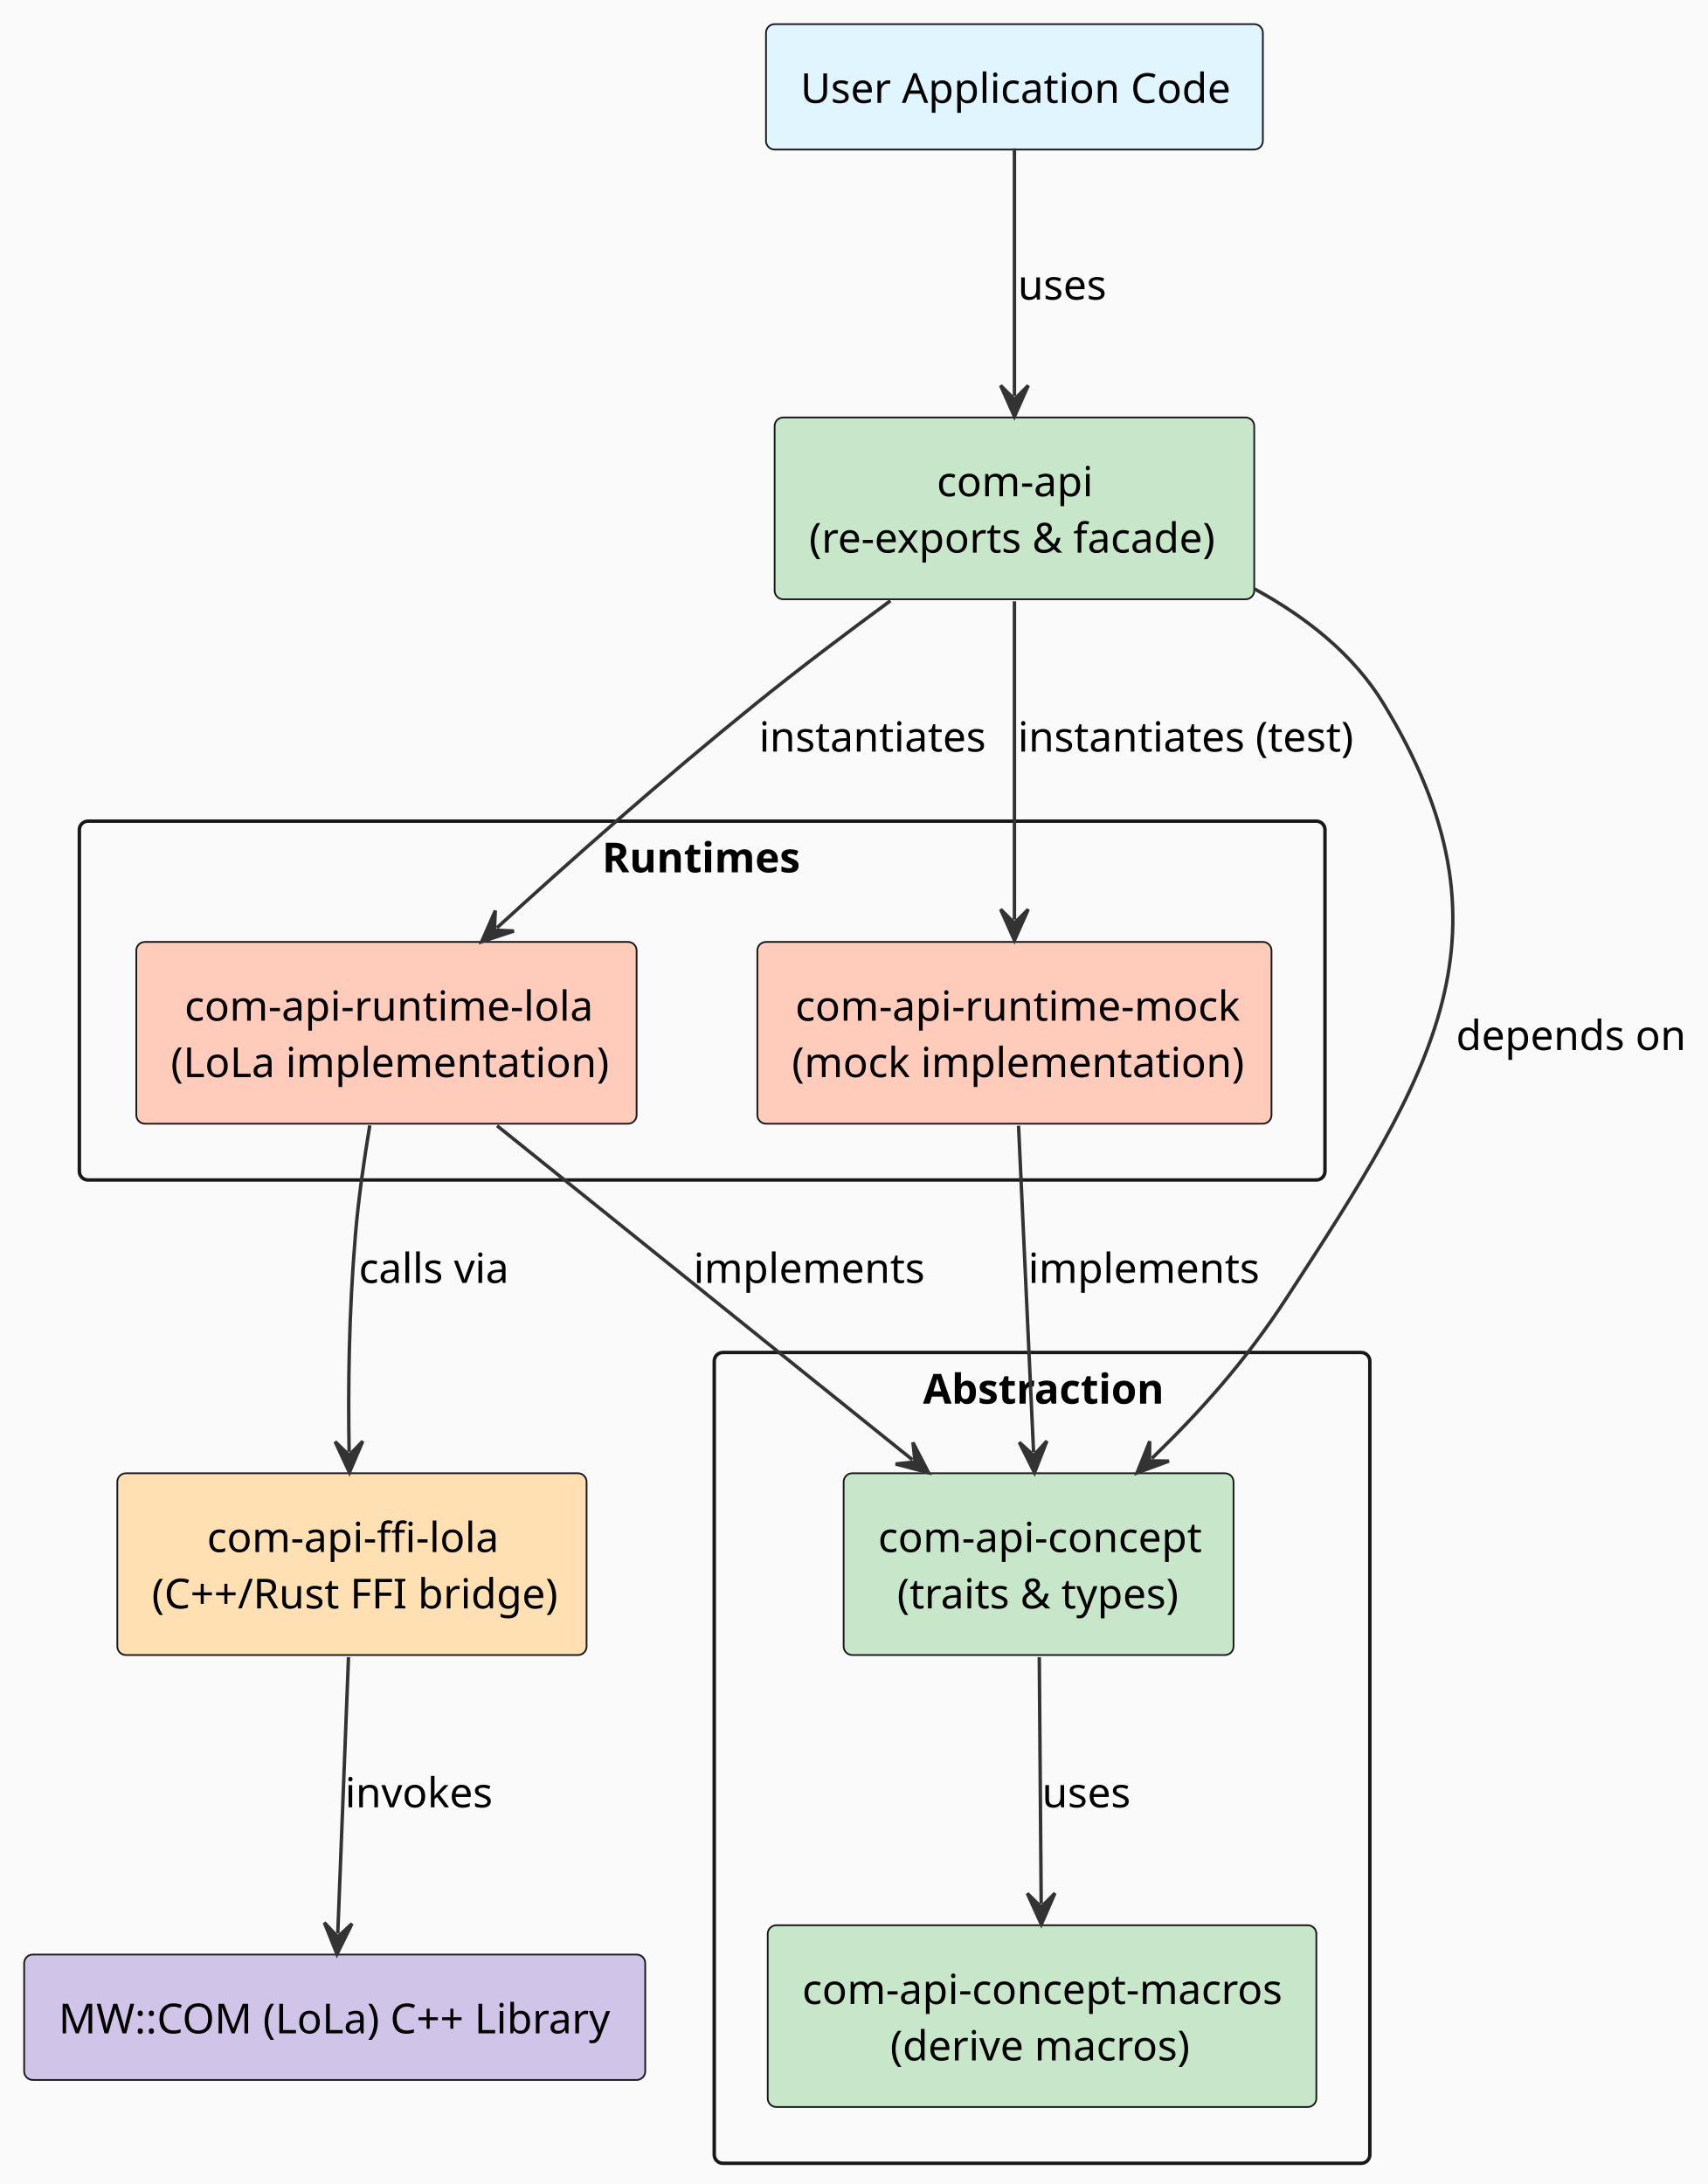
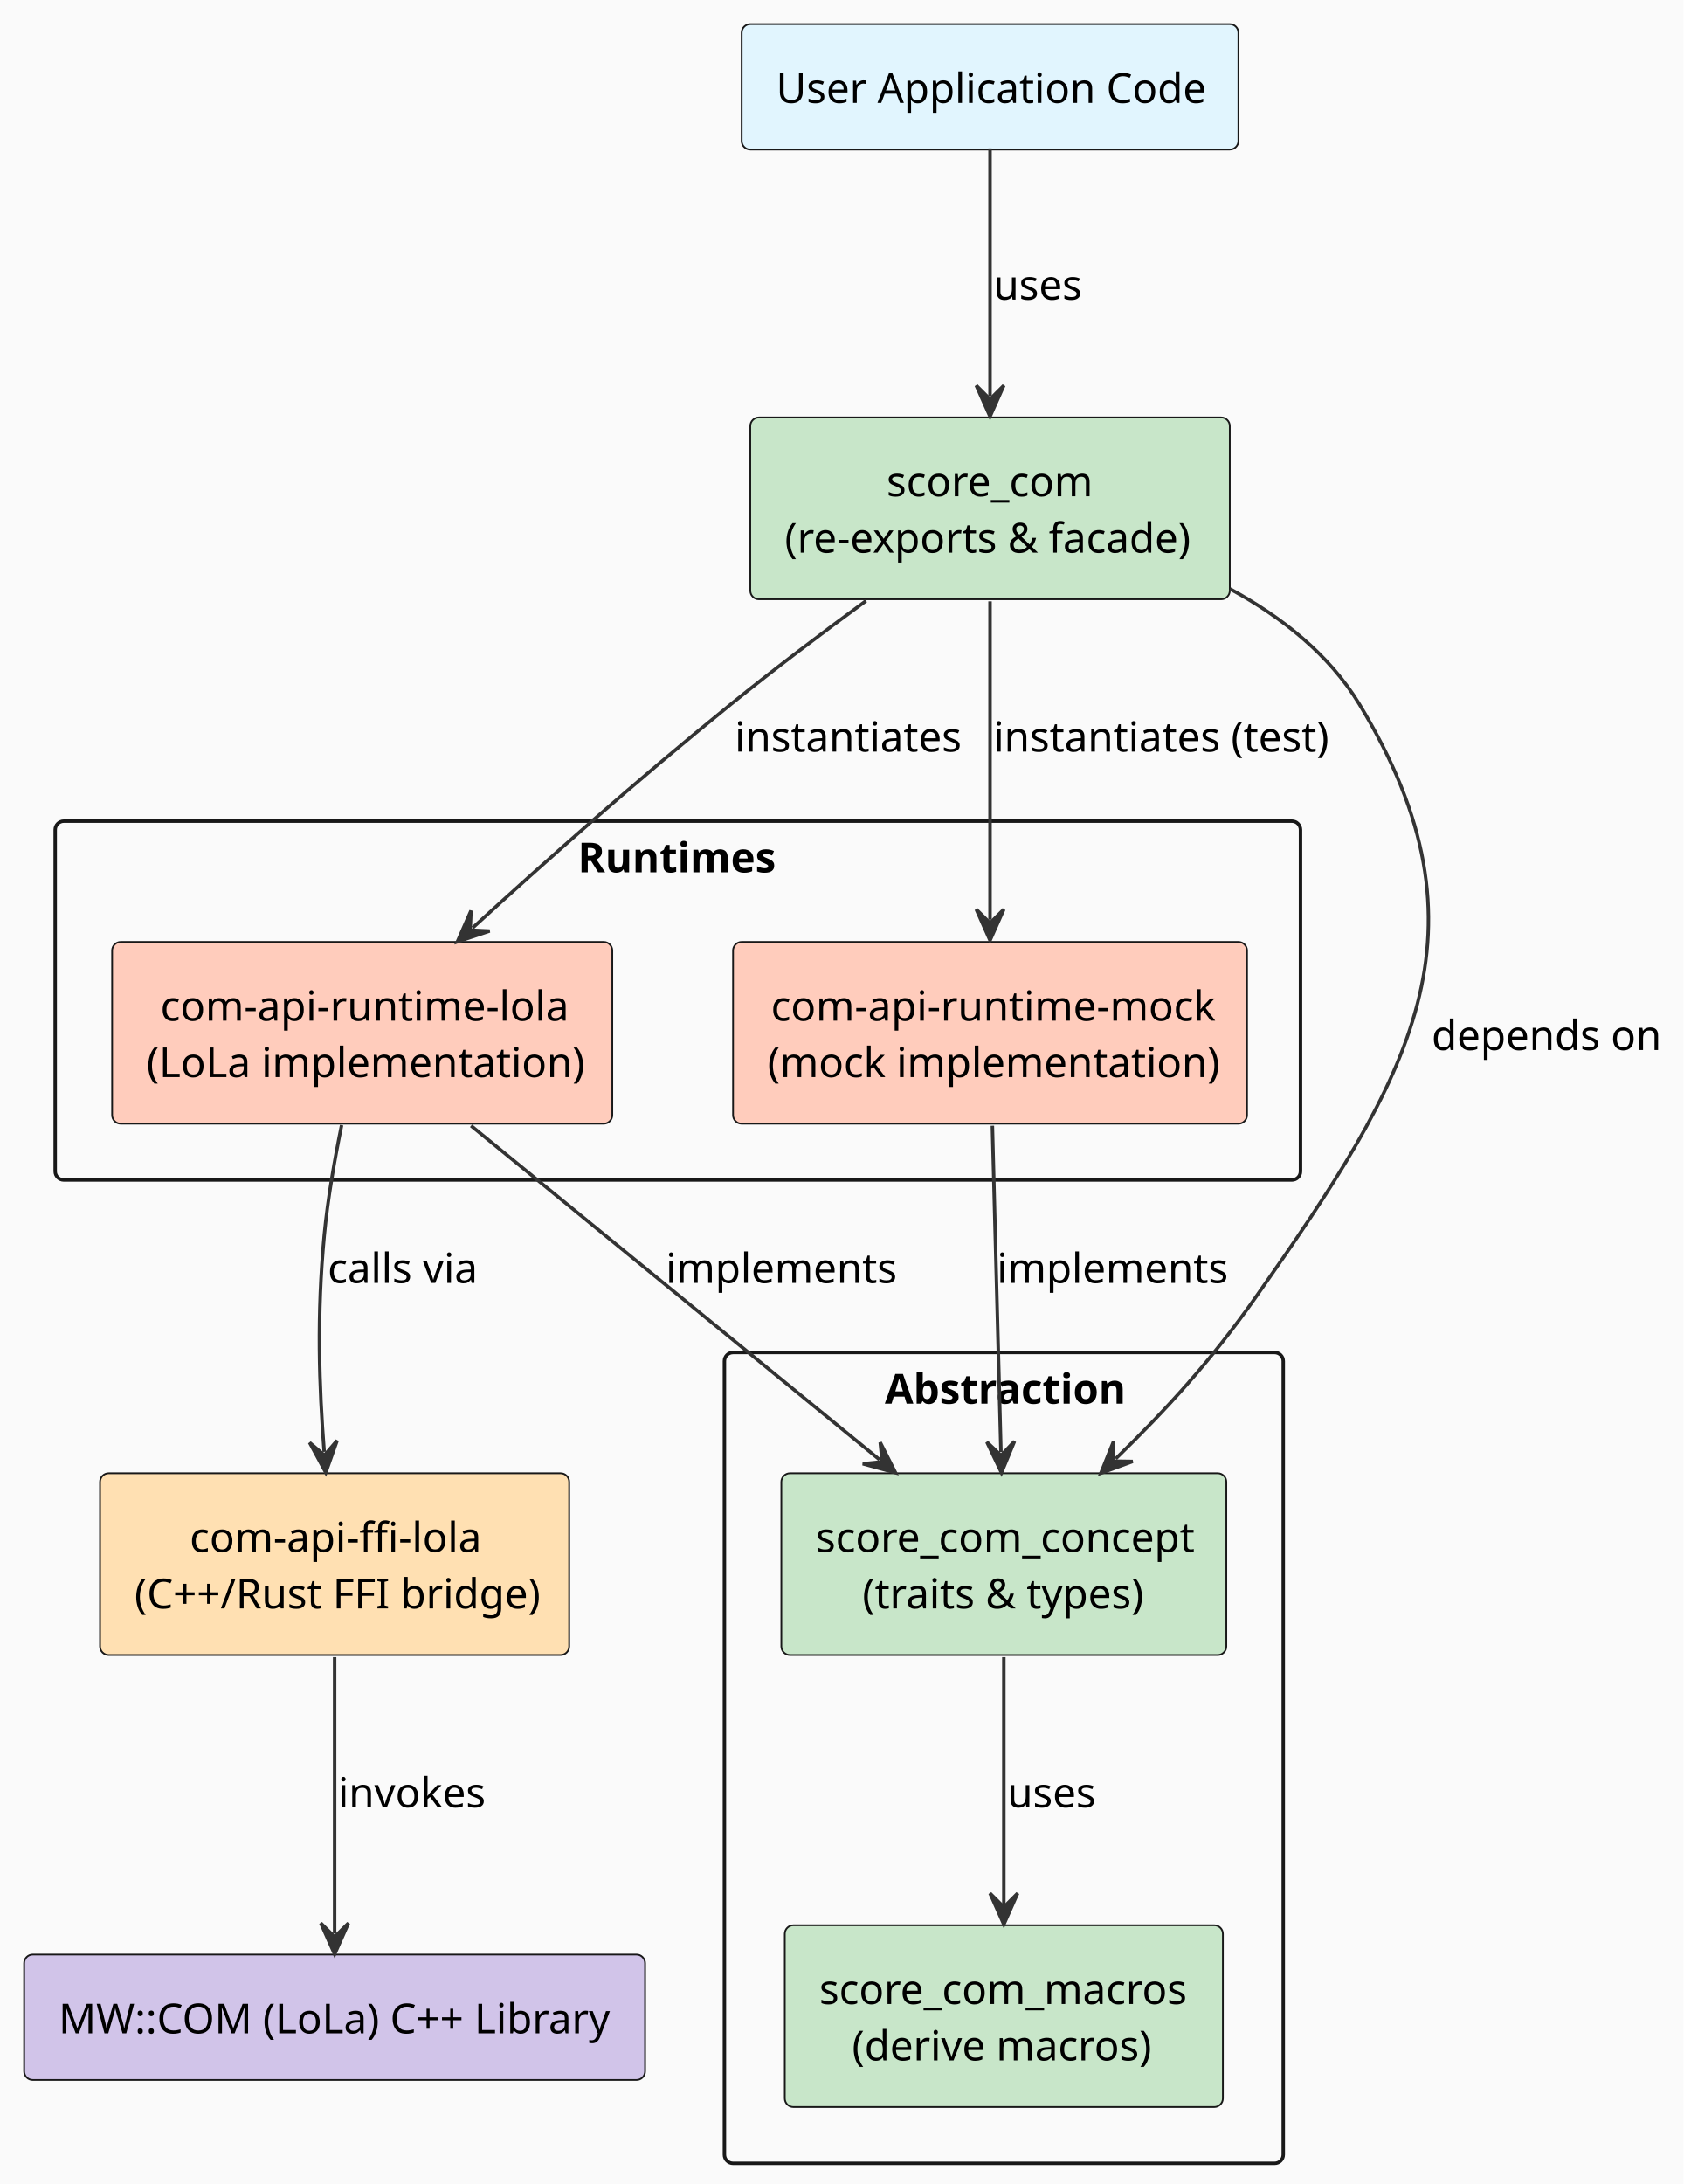
- <svg xmlns="http://www.w3.org/2000/svg" contentStyleType="text/css" height="633px" preserveAspectRatio="none" style="width:495px;height:633px;background:#FAFAFA;" version="1.1" viewBox="0 0 495 633" width="495px" zoomAndPan="magnify">
+ <svg xmlns="http://www.w3.org/2000/svg" contentStyleType="text/css" height="633px" preserveAspectRatio="none" style="width:488px;height:633px;background:#FAFAFA;" version="1.1" viewBox="0 0 488 633" width="488px" zoomAndPan="magnify">
  <defs />
  <g>
-     <rect fill="#FAFAFA" height="633" style="stroke:none;stroke-width:1.0;" width="495" x="0" y="0" />
+     <rect fill="#FAFAFA" height="633" style="stroke:none;stroke-width:1.0;" width="488" x="0" y="0" />
    <g id="cluster_RUNTIMES">
-       <rect fill="none" height="104" rx="2.5" ry="2.5" style="stroke:#181818;stroke-width:1.0;" width="361" x="23" y="238" />
-       <text fill="#000000" font-family="sans-serif" font-size="12" font-weight="bold" lengthAdjust="spacing" textLength="58" x="174.5" y="252.828">Runtimes</text>
+       <rect fill="none" height="104" rx="2.5" ry="2.5" style="stroke:#181818;stroke-width:1.0;" width="361" x="16" y="238" />
+       <text fill="#000000" font-family="sans-serif" font-size="12" font-weight="bold" lengthAdjust="spacing" textLength="58" x="167.5" y="252.828">Runtimes</text>
    </g>
    <g id="cluster_ABSTRACTION">
-       <rect fill="none" height="235" rx="2.5" ry="2.5" style="stroke:#181818;stroke-width:1.0;" width="190" x="207" y="392" />
-       <text fill="#000000" font-family="sans-serif" font-size="12" font-weight="bold" lengthAdjust="spacing" textLength="69" x="267.5" y="406.828">Abstraction</text>
+       <rect fill="none" height="235" rx="2.5" ry="2.5" style="stroke:#181818;stroke-width:1.0;" width="162" x="210" y="392" />
+       <text fill="#000000" font-family="sans-serif" font-size="12" font-weight="bold" lengthAdjust="spacing" textLength="69" x="256.5" y="406.828">Abstraction</text>
    </g>
    <g id="elem_RUNTIME_LOLA">
-       <rect fill="#FFCCBC" height="52.688" rx="2.5" ry="2.5" style="stroke:#181818;stroke-width:0.5;" width="145" x="39.5" y="273" />
-       <text fill="#000000" font-family="sans-serif" font-size="12" lengthAdjust="spacing" textLength="117" x="53.5" y="295.828">com-api-runtime-lola</text>
-       <text fill="#000000" font-family="sans-serif" font-size="12" lengthAdjust="spacing" textLength="125" x="49.5" y="312.172">(LoLa implementation)</text>
+       <rect fill="#FFCCBC" height="52.688" rx="2.5" ry="2.5" style="stroke:#181818;stroke-width:0.5;" width="145" x="32.5" y="273" />
+       <text fill="#000000" font-family="sans-serif" font-size="12" lengthAdjust="spacing" textLength="117" x="46.5" y="295.828">com-api-runtime-lola</text>
+       <text fill="#000000" font-family="sans-serif" font-size="12" lengthAdjust="spacing" textLength="125" x="42.5" y="312.172">(LoLa implementation)</text>
    </g>
    <g id="elem_RUNTIME_MOCK">
-       <rect fill="#FFCCBC" height="52.688" rx="2.5" ry="2.5" style="stroke:#181818;stroke-width:0.5;" width="149" x="219.5" y="273" />
-       <text fill="#000000" font-family="sans-serif" font-size="12" lengthAdjust="spacing" textLength="127" x="230.5" y="295.828">com-api-runtime-mock</text>
-       <text fill="#000000" font-family="sans-serif" font-size="12" lengthAdjust="spacing" textLength="129" x="229.5" y="312.172">(mock implementation)</text>
+       <rect fill="#FFCCBC" height="52.688" rx="2.5" ry="2.5" style="stroke:#181818;stroke-width:0.5;" width="149" x="212.5" y="273" />
+       <text fill="#000000" font-family="sans-serif" font-size="12" lengthAdjust="spacing" textLength="127" x="223.5" y="295.828">com-api-runtime-mock</text>
+       <text fill="#000000" font-family="sans-serif" font-size="12" lengthAdjust="spacing" textLength="129" x="222.5" y="312.172">(mock implementation)</text>
    </g>
-     <g id="elem_CONCEPT">
-       <rect fill="#C8E6C9" height="52.688" rx="2.5" ry="2.5" style="stroke:#181818;stroke-width:0.5;" width="113" x="244.5" y="427" />
-       <text fill="#000000" font-family="sans-serif" font-size="12" lengthAdjust="spacing" textLength="93" x="254.5" y="449.828">com-api-concept</text>
-       <text fill="#000000" font-family="sans-serif" font-size="12" lengthAdjust="spacing" textLength="82" x="260" y="466.172">(traits &amp; types)</text>
+     <g id="elem_score_com_concept">
+       <rect fill="#C8E6C9" height="52.688" rx="2.5" ry="2.5" style="stroke:#181818;stroke-width:0.5;" width="129" x="226.5" y="427" />
+       <text fill="#000000" font-family="sans-serif" font-size="12" lengthAdjust="spacing" textLength="109" x="236.5" y="449.828">score_com_concept</text>
+       <text fill="#000000" font-family="sans-serif" font-size="12" lengthAdjust="spacing" textLength="82" x="250" y="466.172">(traits &amp; types)</text>
    </g>
    <g id="elem_MACROS">
-       <rect fill="#C8E6C9" height="52.688" rx="2.5" ry="2.5" style="stroke:#181818;stroke-width:0.5;" width="159" x="222.5" y="558" />
-       <text fill="#000000" font-family="sans-serif" font-size="12" lengthAdjust="spacing" textLength="139" x="232.5" y="580.828">com-api-concept-macros</text>
-       <text fill="#000000" font-family="sans-serif" font-size="12" lengthAdjust="spacing" textLength="88" x="258" y="597.172">(derive macros)</text>
+       <rect fill="#C8E6C9" height="52.688" rx="2.5" ry="2.5" style="stroke:#181818;stroke-width:0.5;" width="127" x="227.5" y="558" />
+       <text fill="#000000" font-family="sans-serif" font-size="12" lengthAdjust="spacing" textLength="107" x="237.5" y="580.828">score_com_macros</text>
+       <text fill="#000000" font-family="sans-serif" font-size="12" lengthAdjust="spacing" textLength="88" x="247" y="597.172">(derive macros)</text>
    </g>
    <g id="elem_APP">
-       <rect fill="#E1F5FE" height="36.344" rx="2.5" ry="2.5" style="stroke:#181818;stroke-width:0.5;" width="144" x="222" y="7" />
-       <text fill="#000000" font-family="sans-serif" font-size="12" lengthAdjust="spacing" textLength="124" x="232" y="29.828">User Application Code</text>
+       <rect fill="#E1F5FE" height="36.344" rx="2.5" ry="2.5" style="stroke:#181818;stroke-width:0.5;" width="144" x="215" y="7" />
+       <text fill="#000000" font-family="sans-serif" font-size="12" lengthAdjust="spacing" textLength="124" x="225" y="29.828">User Application Code</text>
    </g>
    <g id="elem_FACADE">
-       <rect fill="#C8E6C9" height="52.688" rx="2.5" ry="2.5" style="stroke:#181818;stroke-width:0.5;" width="139" x="224.5" y="121" />
-       <text fill="#000000" font-family="sans-serif" font-size="12" lengthAdjust="spacing" textLength="45" x="271.5" y="143.828">com-api</text>
-       <text fill="#000000" font-family="sans-serif" font-size="12" lengthAdjust="spacing" textLength="119" x="234.5" y="160.172">(re-exports &amp; facade)</text>
+       <rect fill="#C8E6C9" height="52.688" rx="2.5" ry="2.5" style="stroke:#181818;stroke-width:0.5;" width="139" x="217.5" y="121" />
+       <text fill="#000000" font-family="sans-serif" font-size="12" lengthAdjust="spacing" textLength="60" x="257" y="143.828">score_com</text>
+       <text fill="#000000" font-family="sans-serif" font-size="12" lengthAdjust="spacing" textLength="119" x="227.5" y="160.172">(re-exports &amp; facade)</text>
    </g>
    <g id="elem_FFI">
-       <rect fill="#FFE0B2" height="52.688" rx="2.5" ry="2.5" style="stroke:#181818;stroke-width:0.5;" width="136" x="34" y="427" />
-       <text fill="#000000" font-family="sans-serif" font-size="12" lengthAdjust="spacing" textLength="84" x="60" y="449.828">com-api-ffi-lola</text>
-       <text fill="#000000" font-family="sans-serif" font-size="12" lengthAdjust="spacing" textLength="116" x="44" y="466.172">(C++/Rust FFI bridge)</text>
+       <rect fill="#FFE0B2" height="52.688" rx="2.5" ry="2.5" style="stroke:#181818;stroke-width:0.5;" width="136" x="29" y="427" />
+       <text fill="#000000" font-family="sans-serif" font-size="12" lengthAdjust="spacing" textLength="84" x="55" y="449.828">com-api-ffi-lola</text>
+       <text fill="#000000" font-family="sans-serif" font-size="12" lengthAdjust="spacing" textLength="116" x="39" y="466.172">(C++/Rust FFI bridge)</text>
    </g>
    <g id="elem_CPP">
      <rect fill="#D1C4E9" height="36.344" rx="2.5" ry="2.5" style="stroke:#181818;stroke-width:0.5;" width="180" x="7" y="566.5" />
      <text fill="#000000" font-family="sans-serif" font-size="12" lengthAdjust="spacing" textLength="160" x="17" y="589.328">MW::COM (LoLa) C++ Library</text>
    </g>
    <g id="link_APP_FACADE">
-       <path d="M294,43.01 C294,63.25 294,91.25 294,114.73 " fill="none" id="APP-to-FACADE" style="stroke:#333333;stroke-width:1.0;" />
-       <polygon fill="#333333" points="294,120.73,298,111.73,294,115.73,290,111.73,294,120.73" style="stroke:#333333;stroke-width:1.0;" />
-       <text fill="#000000" font-family="sans-serif" font-size="12" lengthAdjust="spacing" textLength="26" x="295" y="86.828">uses</text>
+       <path d="M287,43.01 C287,63.25 287,91.25 287,114.73 " fill="none" id="APP-to-FACADE" style="stroke:#333333;stroke-width:1.0;" />
+       <polygon fill="#333333" points="287,120.73,291,111.73,287,115.73,283,111.73,287,120.73" style="stroke:#333333;stroke-width:1.0;" />
+       <text fill="#000000" font-family="sans-serif" font-size="12" lengthAdjust="spacing" textLength="26" x="288" y="86.828">uses</text>
    </g>
    <g id="link_FACADE_RUNTIME_LOLA">
-       <path d="M258.04,174.14 C245.51,183.33 231.47,193.91 219,204 C191.25,226.45 165.303,249.497 144.023,268.907 " fill="none" id="FACADE-to-RUNTIME_LOLA" style="stroke:#333333;stroke-width:1.0;" />
-       <polygon fill="#333333" points="139.59,272.95,148.935,269.84,143.284,269.58,143.544,263.93,139.59,272.95" style="stroke:#333333;stroke-width:1.0;" />
-       <text fill="#000000" font-family="sans-serif" font-size="12" lengthAdjust="spacing" textLength="65" x="220" y="217.828">instantiates</text>
+       <path d="M251.04,174.14 C238.51,183.33 224.47,193.91 212,204 C184.25,226.45 158.303,249.497 137.023,268.907 " fill="none" id="FACADE-to-RUNTIME_LOLA" style="stroke:#333333;stroke-width:1.0;" />
+       <polygon fill="#333333" points="132.59,272.95,141.935,269.84,136.284,269.58,136.544,263.93,132.59,272.95" style="stroke:#333333;stroke-width:1.0;" />
+       <text fill="#000000" font-family="sans-serif" font-size="12" lengthAdjust="spacing" textLength="65" x="213" y="217.828">instantiates</text>
    </g>
    <g id="link_FACADE_RUNTIME_MOCK">
-       <path d="M294,174.29 C294,201.76 294,239.01 294,266.55 " fill="none" id="FACADE-to-RUNTIME_MOCK" style="stroke:#333333;stroke-width:1.0;" />
-       <polygon fill="#333333" points="294,272.55,298,263.55,294,267.55,290,263.55,294,272.55" style="stroke:#333333;stroke-width:1.0;" />
-       <text fill="#000000" font-family="sans-serif" font-size="12" lengthAdjust="spacing" textLength="97" x="295" y="217.828">instantiates (test)</text>
+       <path d="M287,174.29 C287,201.76 287,239.01 287,266.55 " fill="none" id="FACADE-to-RUNTIME_MOCK" style="stroke:#333333;stroke-width:1.0;" />
+       <polygon fill="#333333" points="287,272.55,291,263.55,287,267.55,283,263.55,287,272.55" style="stroke:#333333;stroke-width:1.0;" />
+       <text fill="#000000" font-family="sans-serif" font-size="12" lengthAdjust="spacing" textLength="97" x="288" y="217.828">instantiates (test)</text>
    </g>
-     <g id="link_FACADE_CONCEPT">
-       <path d="M363.58,170.69 C378.42,178.77 392.25,189.6 401,204 C441.23,270.18 415.29,311.12 373,376 C360.85,394.64 348.232,408.708 333.842,422.698 " fill="none" id="FACADE-to-CONCEPT" style="stroke:#333333;stroke-width:1.0;" />
-       <polygon fill="#333333" points="329.54,426.88,338.781,423.474,333.125,423.395,333.205,417.738,329.54,426.88" style="stroke:#333333;stroke-width:1.0;" />
-       <text fill="#000000" font-family="sans-serif" font-size="12" lengthAdjust="spacing" textLength="65" x="422" y="304.328">depends on</text>
+     <g id="link_FACADE_score_com_concept">
+       <path d="M356.58,170.69 C371.42,178.77 385.25,189.6 394,204 C434.31,270.31 408.63,312.52 364,376 C351.01,394.47 337.953,408.668 323.423,422.788 " fill="none" id="FACADE-to-score_com_concept" style="stroke:#333333;stroke-width:1.0;" />
+       <polygon fill="#333333" points="319.12,426.97,328.362,423.566,322.706,423.485,322.787,417.829,319.12,426.97" style="stroke:#333333;stroke-width:1.0;" />
+       <text fill="#000000" font-family="sans-serif" font-size="12" lengthAdjust="spacing" textLength="65" x="415" y="304.328">depends on</text>
    </g>
-     <g id="link_RUNTIME_LOLA_CONCEPT">
-       <path d="M144.06,326.28 C178.92,354.32 229.624,395.1 264.424,423.08 " fill="none" id="RUNTIME_LOLA-to-CONCEPT" style="stroke:#333333;stroke-width:1.0;" />
-       <polygon fill="#333333" points="269.1,426.84,264.592,418.083,265.203,423.707,259.579,424.318,269.1,426.84" style="stroke:#333333;stroke-width:1.0;" />
-       <text fill="#000000" font-family="sans-serif" font-size="12" lengthAdjust="spacing" textLength="66" x="201" y="371.828">implements</text>
+     <g id="link_RUNTIME_LOLA_score_com_concept">
+       <path d="M136.55,326.28 C170.86,354.32 220.714,395.063 254.954,423.043 " fill="none" id="RUNTIME_LOLA-to-score_com_concept" style="stroke:#333333;stroke-width:1.0;" />
+       <polygon fill="#333333" points="259.6,426.84,255.162,418.048,255.728,423.676,250.1,424.242,259.6,426.84" style="stroke:#333333;stroke-width:1.0;" />
+       <text fill="#000000" font-family="sans-serif" font-size="12" lengthAdjust="spacing" textLength="66" x="193" y="371.828">implements</text>
    </g>
-     <g id="link_RUNTIME_MOCK_CONCEPT">
-       <path d="M295.19,326.28 C296.48,354.32 298.254,392.866 299.544,420.846 " fill="none" id="RUNTIME_MOCK-to-CONCEPT" style="stroke:#333333;stroke-width:1.0;" />
-       <polygon fill="#333333" points="299.82,426.84,303.401,417.665,299.59,421.845,295.41,418.034,299.82,426.84" style="stroke:#333333;stroke-width:1.0;" />
-       <text fill="#000000" font-family="sans-serif" font-size="12" lengthAdjust="spacing" textLength="66" x="298" y="371.828">implements</text>
+     <g id="link_RUNTIME_MOCK_score_com_concept">
+       <path d="M287.68,326.28 C288.42,354.32 289.433,392.862 290.163,420.842 " fill="none" id="RUNTIME_MOCK-to-score_com_concept" style="stroke:#333333;stroke-width:1.0;" />
+       <polygon fill="#333333" points="290.32,426.84,294.084,417.739,290.19,421.842,286.087,417.947,290.32,426.84" style="stroke:#333333;stroke-width:1.0;" />
+       <text fill="#000000" font-family="sans-serif" font-size="12" lengthAdjust="spacing" textLength="66" x="289" y="371.828">implements</text>
    </g>
    <g id="link_RUNTIME_LOLA_FFI">
-       <path d="M107.17,326.17 C105.52,336.07 103.87,347.53 103,358 C101.07,381.22 100.875,401.751 101.175,420.781 " fill="none" id="RUNTIME_LOLA-to-FFI" style="stroke:#333333;stroke-width:1.0;" />
-       <polygon fill="#333333" points="101.27,426.78,105.128,417.718,101.191,421.781,97.129,417.844,101.27,426.78" style="stroke:#333333;stroke-width:1.0;" />
-       <text fill="#000000" font-family="sans-serif" font-size="12" lengthAdjust="spacing" textLength="44" x="104" y="371.828">calls via</text>
+       <path d="M99.03,326.11 C97,336.01 95,347.48 94,358 C91.8,381.2 92.495,401.758 93.975,420.798 " fill="none" id="RUNTIME_LOLA-to-FFI" style="stroke:#333333;stroke-width:1.0;" />
+       <polygon fill="#333333" points="94.44,426.78,97.731,417.497,94.052,421.795,89.755,418.117,94.44,426.78" style="stroke:#333333;stroke-width:1.0;" />
+       <text fill="#000000" font-family="sans-serif" font-size="12" lengthAdjust="spacing" textLength="44" x="95" y="371.828">calls via</text>
    </g>
-     <g id="link_CONCEPT_MACROS">
-       <path d="M301.2,480.3 C301.37,502.79 301.585,529.26 301.755,551.75 " fill="none" id="CONCEPT-to-MACROS" style="stroke:#333333;stroke-width:1.0;" />
-       <polygon fill="#333333" points="301.8,557.75,305.732,548.72,301.762,552.75,297.732,548.78,301.8,557.75" style="stroke:#333333;stroke-width:1.0;" />
-       <text fill="#000000" font-family="sans-serif" font-size="12" lengthAdjust="spacing" textLength="26" x="302" y="523.828">uses</text>
+     <g id="link_score_com_concept_MACROS">
+       <path d="M291,480.3 C291,502.79 291,529.26 291,551.75 " fill="none" id="score_com_concept-to-MACROS" style="stroke:#333333;stroke-width:1.0;" />
+       <polygon fill="#333333" points="291,557.75,295,548.75,291,552.75,287,548.75,291,557.75" style="stroke:#333333;stroke-width:1.0;" />
+       <text fill="#000000" font-family="sans-serif" font-size="12" lengthAdjust="spacing" textLength="26" x="292" y="523.828">uses</text>
    </g>
    <g id="link_FFI_CPP">
-       <path d="M101,480.3 C100.01,505.88 98.754,538.365 97.894,560.395 " fill="none" id="FFI-to-CPP" style="stroke:#333333;stroke-width:1.0;" />
-       <polygon fill="#333333" points="97.66,566.39,102.008,557.553,97.855,561.394,94.014,557.241,97.66,566.39" style="stroke:#333333;stroke-width:1.0;" />
-       <text fill="#000000" font-family="sans-serif" font-size="12" lengthAdjust="spacing" textLength="42" x="100" y="523.828">invokes</text>
+       <path d="M97,480.3 C97,505.88 97,538.36 97,560.39 " fill="none" id="FFI-to-CPP" style="stroke:#333333;stroke-width:1.0;" />
+       <polygon fill="#333333" points="97,566.39,101,557.39,97,561.39,93,557.39,97,566.39" style="stroke:#333333;stroke-width:1.0;" />
+       <text fill="#000000" font-family="sans-serif" font-size="12" lengthAdjust="spacing" textLength="42" x="98" y="523.828">invokes</text>
    </g>
  </g>
</svg>
